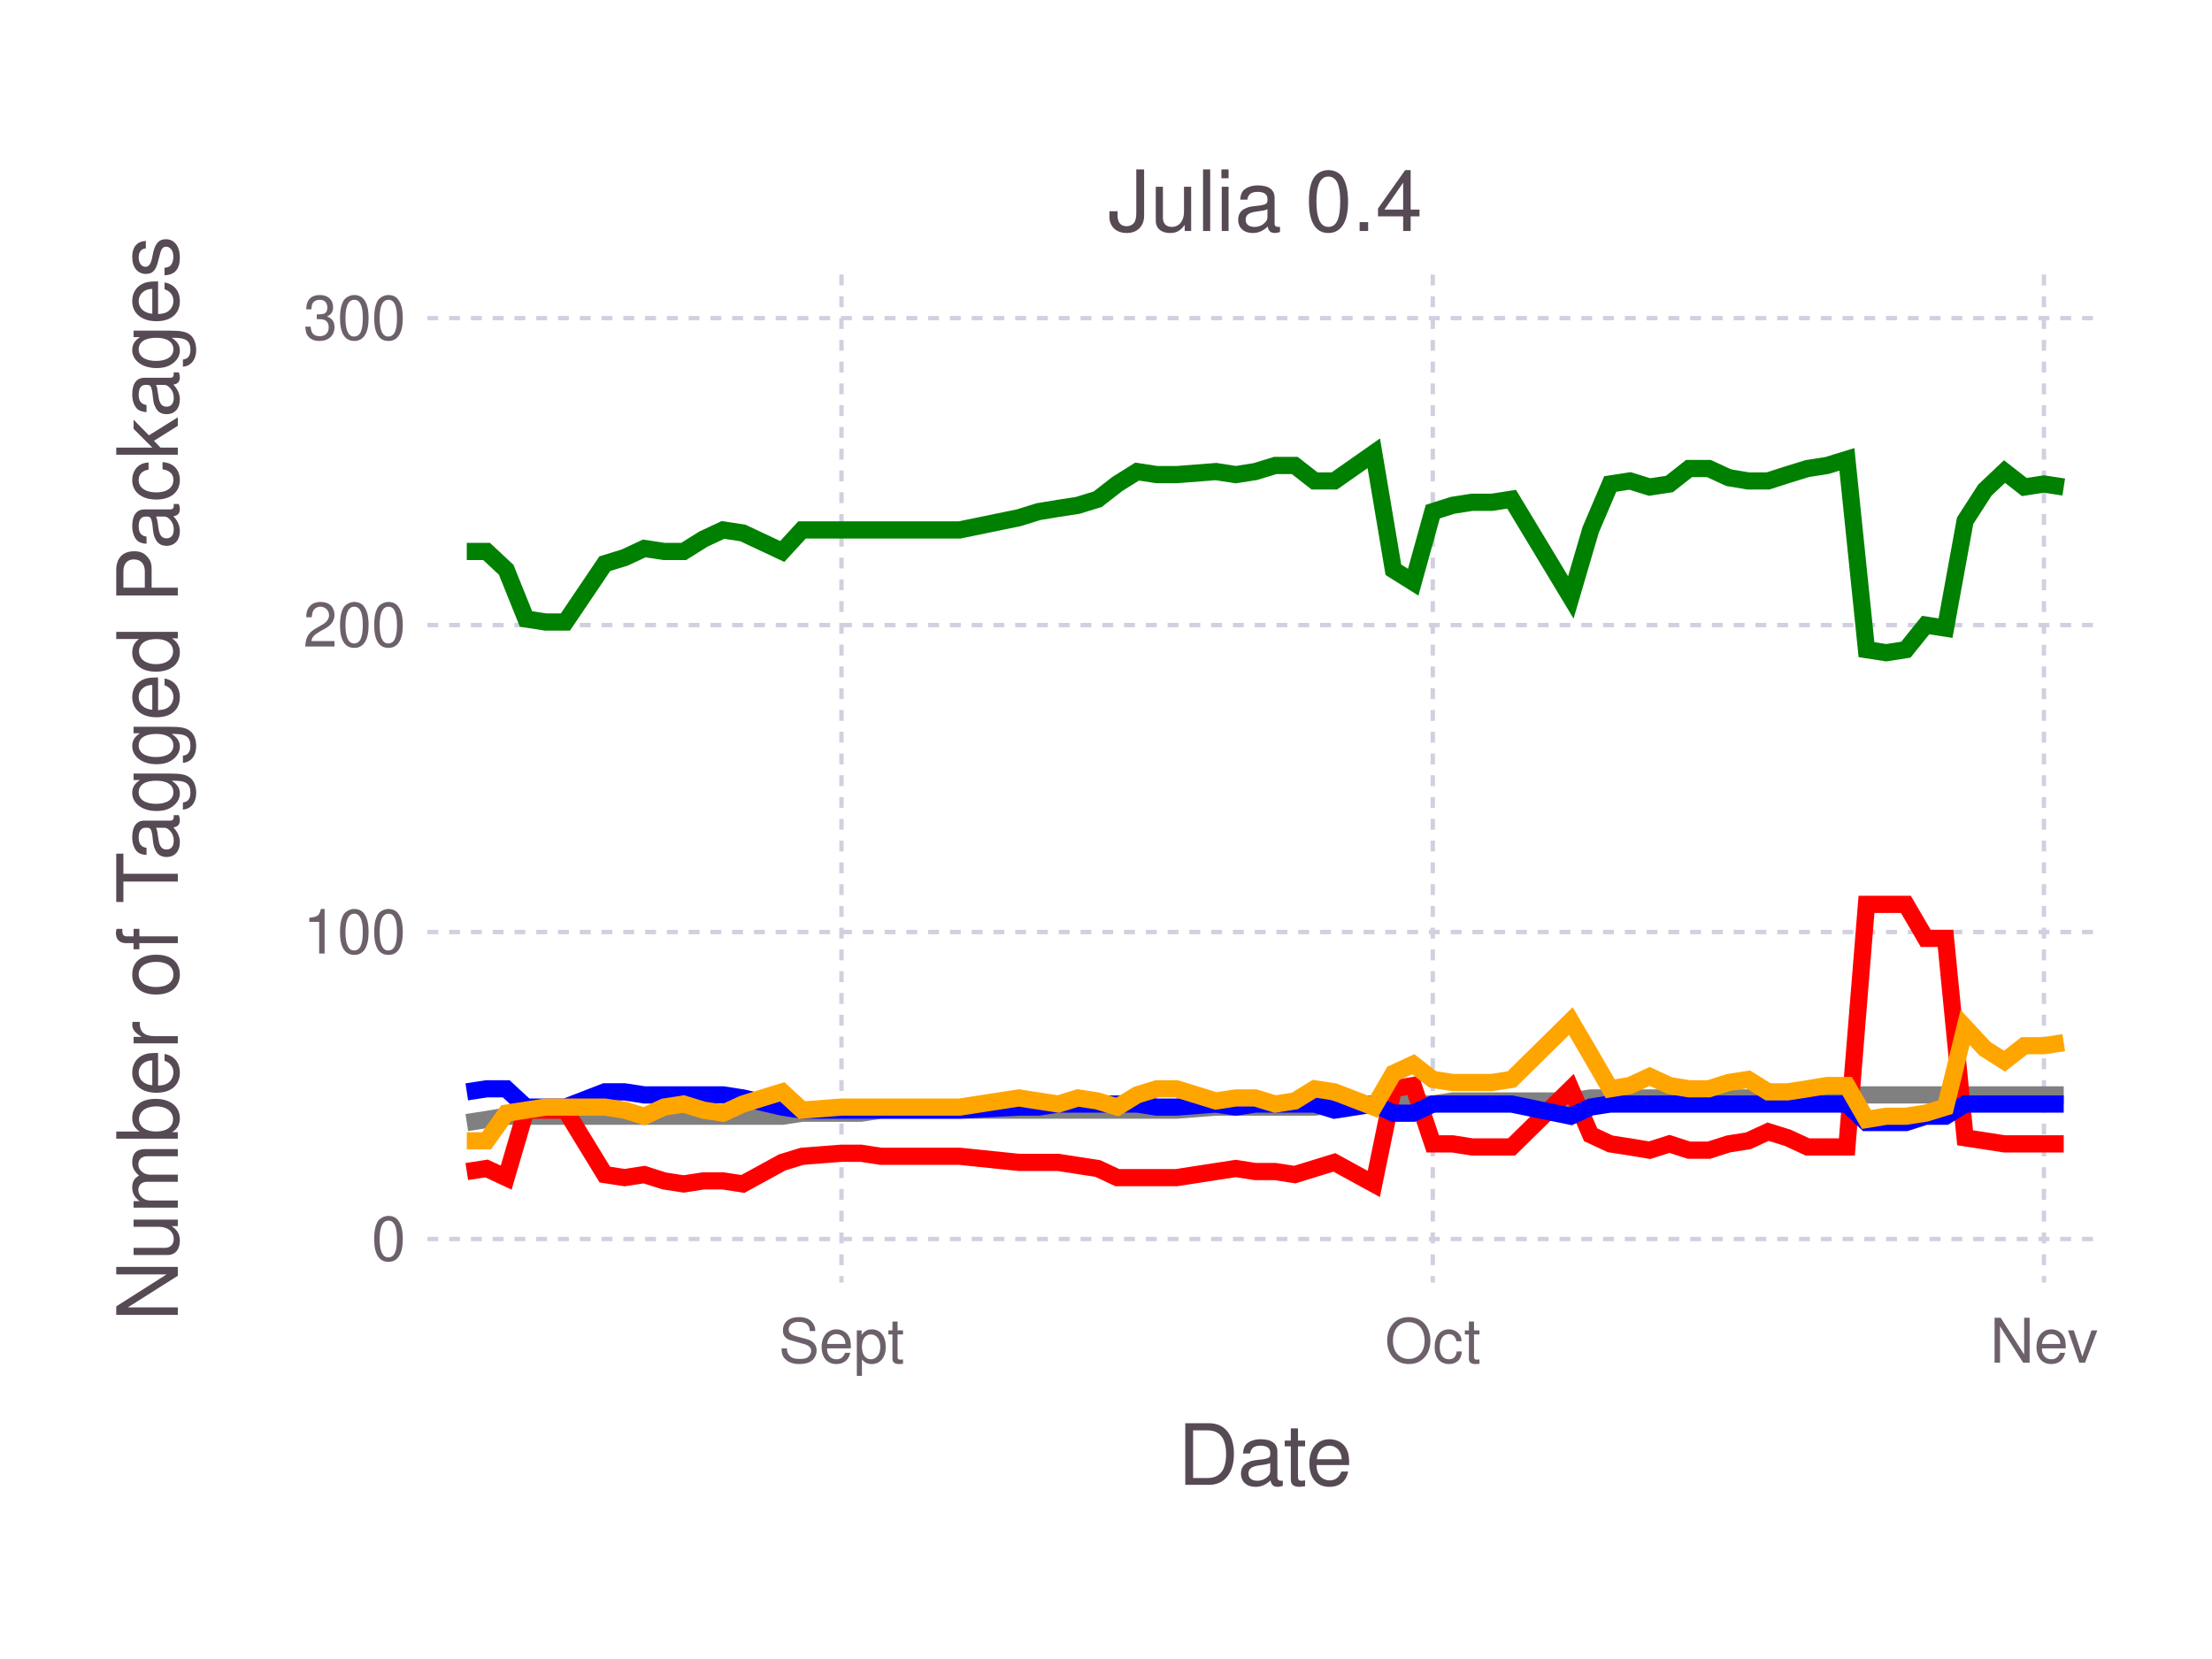
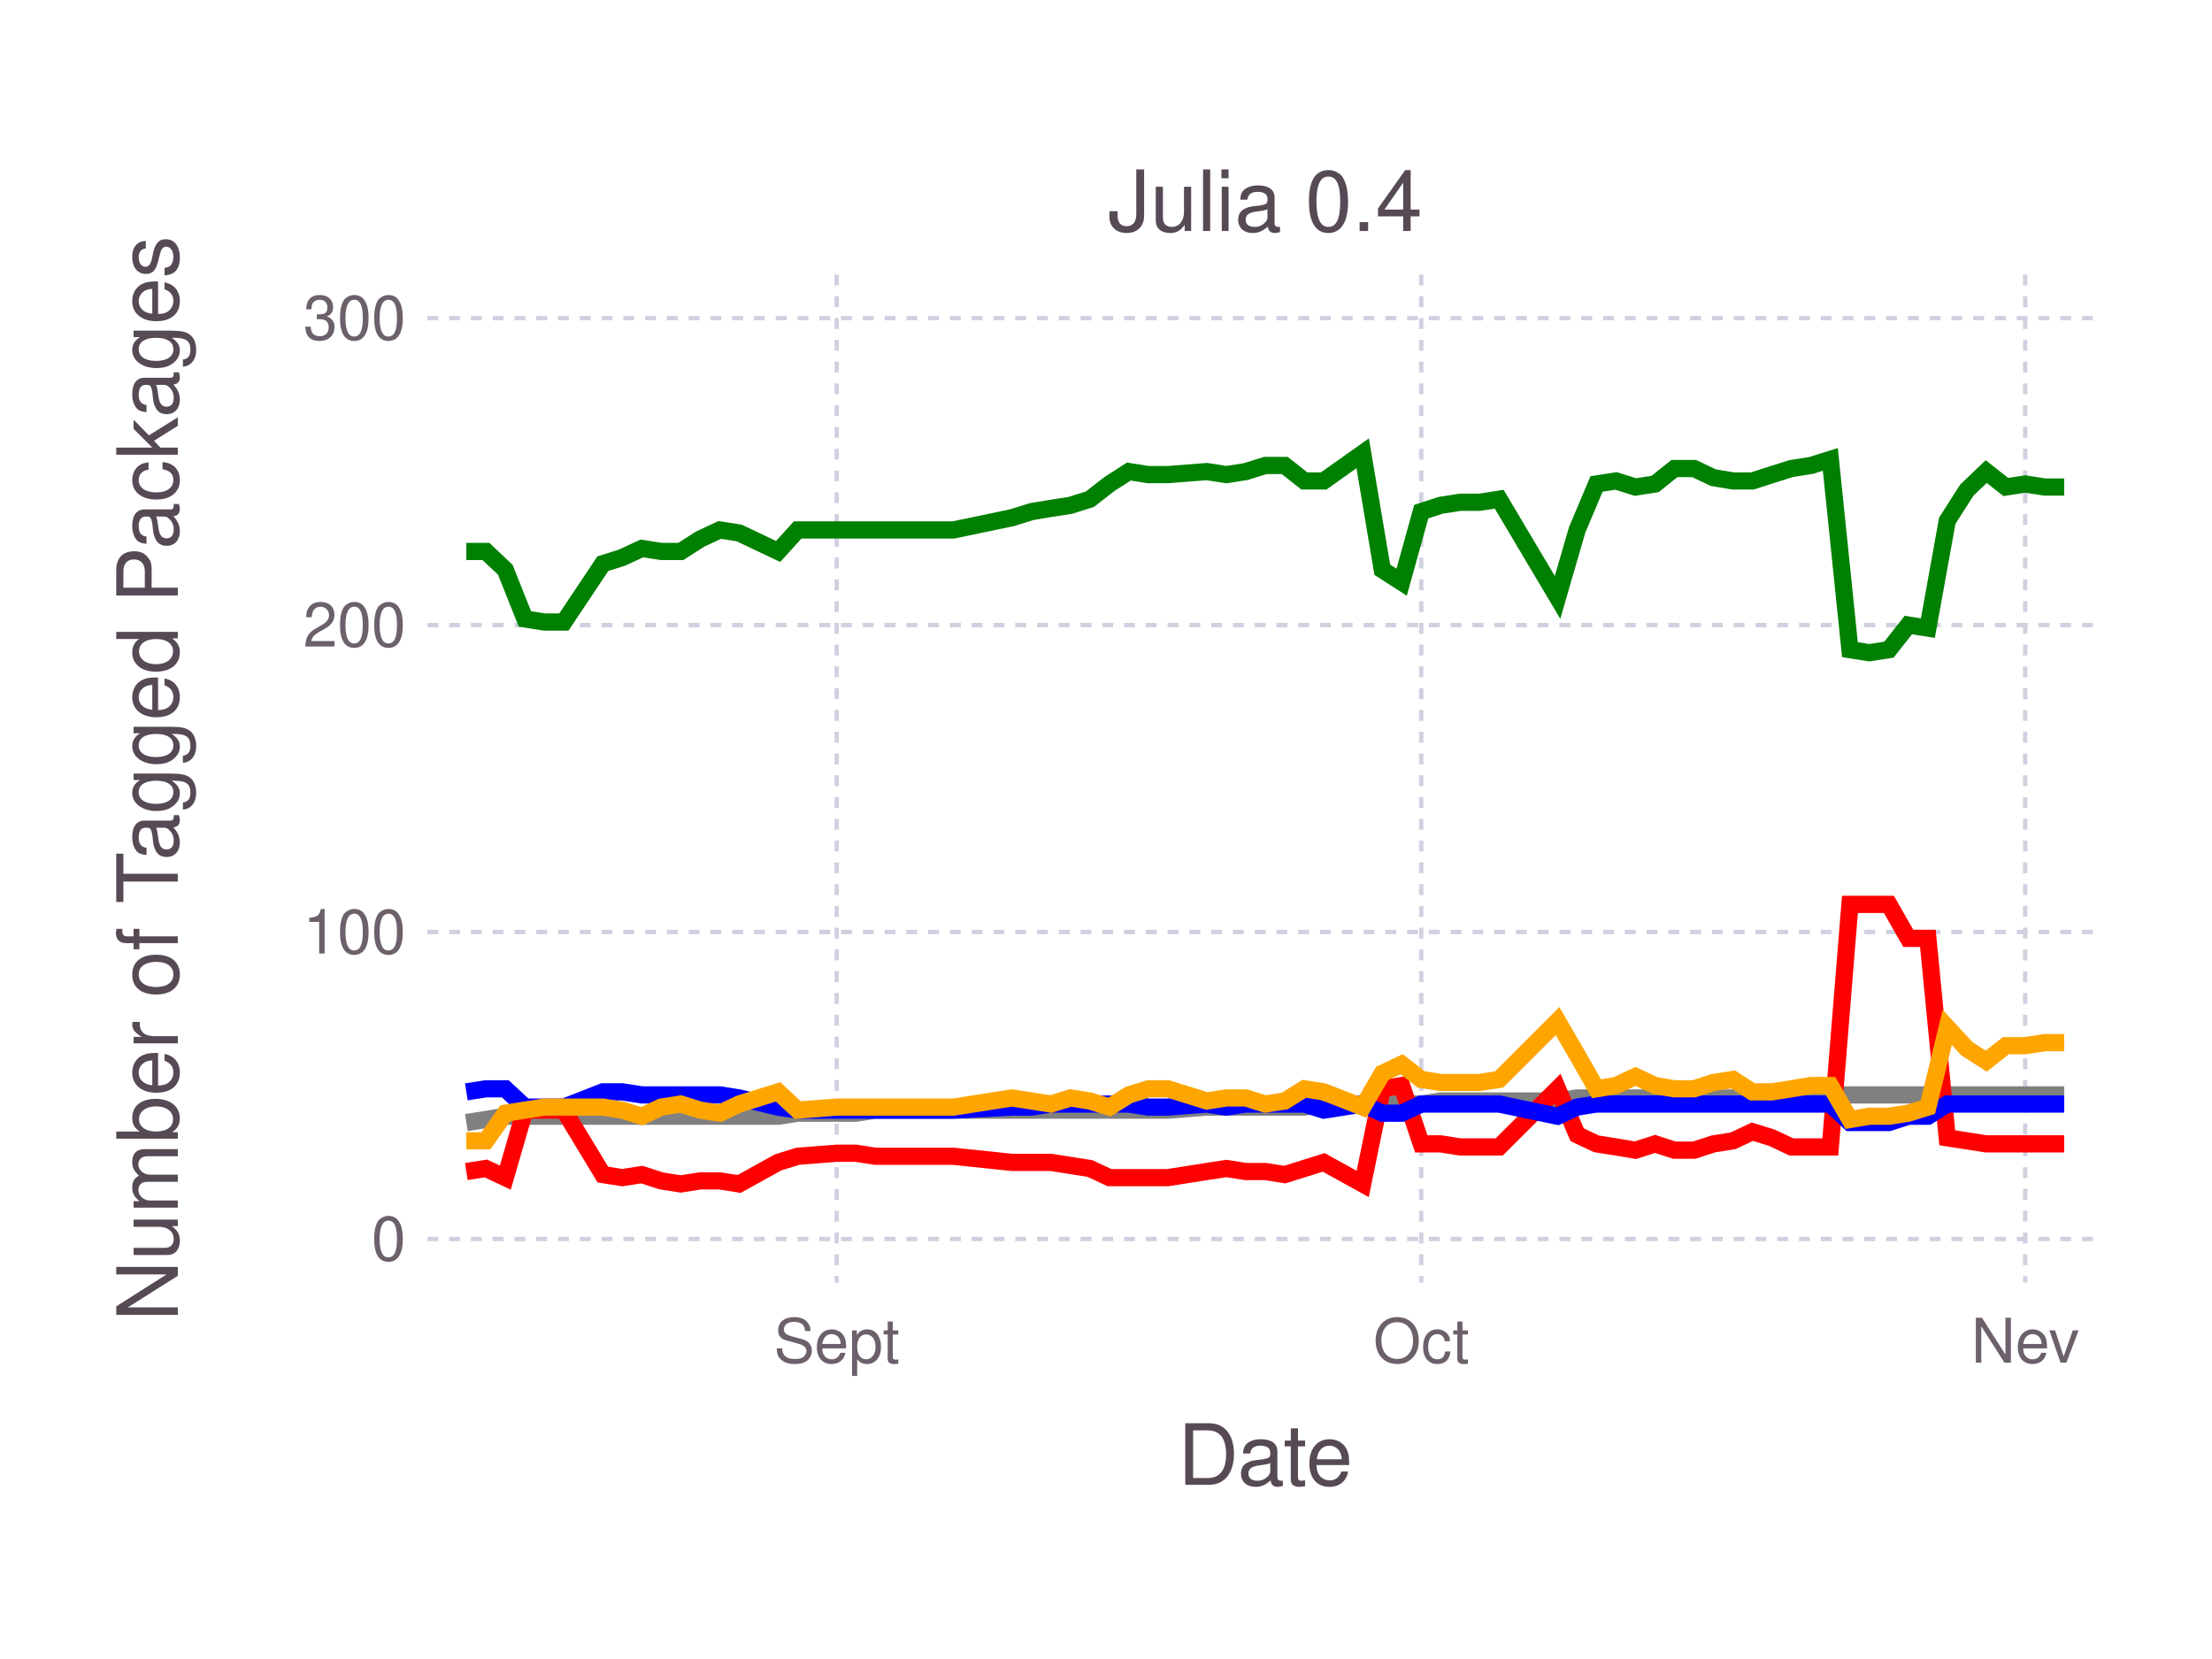
<svg xmlns="http://www.w3.org/2000/svg" version="1.2" width="101.6mm" height="76.2mm" viewBox="0 0 101.6 76.2" stroke="none" fill="#000000" stroke-width="0.3" font-size="3.88">
-   <g class="plotroot xscalable yscalable" id="fig-48936856ae854dc5966457f226a2db7d-element-1">
-     <g font-size="3.88" font-family="'PT Sans','Helvetica Neue','Helvetica',sans-serif" fill="#564A55" stroke="none" id="fig-48936856ae854dc5966457f226a2db7d-element-2">
+   <g class="plotroot xscalable yscalable" id="fig-95832548016d4c22b08053ebbf332da4-element-1">
+     <g font-size="3.88" font-family="'PT Sans','Helvetica Neue','Helvetica',sans-serif" fill="#564A55" stroke="none" id="fig-95832548016d4c22b08053ebbf332da4-element-2">
      <text x="58.12" y="68.2" text-anchor="middle">Date</text>
    </g>
-     <g class="guide xlabels" font-size="2.82" font-family="'PT Sans Caption','Helvetica Neue','Helvetica',sans-serif" fill="#6C606B" id="fig-48936856ae854dc5966457f226a2db7d-element-3">
-       <text x="38.65" y="62.59" text-anchor="middle">Sept</text>
-       <text x="65.81" y="62.59" text-anchor="middle">Oct</text>
-       <text x="93.88" y="62.59" text-anchor="middle">Nev</text>
+     <g class="guide xlabels" font-size="2.82" font-family="'PT Sans Caption','Helvetica Neue','Helvetica',sans-serif" fill="#6C606B" id="fig-95832548016d4c22b08053ebbf332da4-element-3">
+       <text x="38.43" y="62.59" text-anchor="middle">Sept</text>
+       <text x="65.28" y="62.59" text-anchor="middle">Oct</text>
+       <text x="93.02" y="62.59" text-anchor="middle">Nev</text>
    </g>
-     <g clip-path="url(#fig-48936856ae854dc5966457f226a2db7d-element-5)" id="fig-48936856ae854dc5966457f226a2db7d-element-4">
-       <g pointer-events="visible" opacity="1" fill="none" stroke="none" class="guide background" id="fig-48936856ae854dc5966457f226a2db7d-element-6">
+     <g clip-path="url(#fig-95832548016d4c22b08053ebbf332da4-element-5)" id="fig-95832548016d4c22b08053ebbf332da4-element-4">
+       <g pointer-events="visible" opacity="1" fill="none" stroke="none" class="guide background" id="fig-95832548016d4c22b08053ebbf332da4-element-6">
        <rect x="19.63" y="12.61" width="76.97" height="46.3" />
      </g>
-       <g class="guide ygridlines xfixed" stroke-dasharray="0.5,0.5" stroke-width="0.2" stroke="#D0D0E0" id="fig-48936856ae854dc5966457f226a2db7d-element-7">
+       <g class="guide ygridlines xfixed" stroke-dasharray="0.5,0.5" stroke-width="0.2" stroke="#D0D0E0" id="fig-95832548016d4c22b08053ebbf332da4-element-7">
        <path fill="none" d="M19.63,56.91 L 96.6 56.91" />
        <path fill="none" d="M19.63,42.81 L 96.6 42.81" />
        <path fill="none" d="M19.63,28.71 L 96.6 28.71" />
        <path fill="none" d="M19.63,14.61 L 96.6 14.61" />
      </g>
-       <g class="guide xgridlines yfixed" stroke-dasharray="0.5,0.5" stroke-width="0.2" stroke="#D0D0E0" id="fig-48936856ae854dc5966457f226a2db7d-element-8">
-         <path fill="none" d="M38.65,12.61 L 38.65 58.91" />
-         <path fill="none" d="M65.81,12.61 L 65.81 58.91" />
-         <path fill="none" d="M93.88,12.61 L 93.88 58.91" />
+       <g class="guide xgridlines yfixed" stroke-dasharray="0.5,0.5" stroke-width="0.2" stroke="#D0D0E0" id="fig-95832548016d4c22b08053ebbf332da4-element-8">
+         <path fill="none" d="M38.43,12.61 L 38.43 58.91" />
+         <path fill="none" d="M65.28,12.61 L 65.28 58.91" />
+         <path fill="none" d="M93.02,12.61 L 93.02 58.91" />
      </g>
-       <g class="plotpanel" id="fig-48936856ae854dc5966457f226a2db7d-element-9">
-         <g stroke-width="0.79" fill="none" class="geometry color_Package_was_untestable." stroke="#808080" id="fig-48936856ae854dc5966457f226a2db7d-element-10">
-           <path fill="none" d="M21.44,51.56 L 22.35 51.42 23.25 51.27 24.16 51.27 25.06 51.27 25.97 51.27 27.78 51.27 28.69 51.27 29.59 51.27 30.5 51.27 31.4 51.27 32.31 51.27 33.21 51.27 34.12 51.27 35.93 51.27 36.84 51.13 38.65 51.13 39.55 51.13 40.46 50.99 44.08 50.99 46.8 50.99 47.7 50.99 48.61 50.99 49.51 50.99 50.42 50.99 51.32 50.99 52.23 50.99 53.14 50.99 54.04 50.99 55.85 50.85 56.76 50.85 57.66 50.85 58.57 50.85 59.47 50.85 60.38 50.85 61.29 50.71 63.1 50.71 64 50.71 64.91 50.71 65.81 50.71 66.72 50.57 67.62 50.57 68.53 50.57 69.43 50.57 72.15 50.57 73.06 50.43 73.96 50.43 74.87 50.43 75.77 50.43 76.68 50.43 77.58 50.43 78.49 50.43 79.4 50.43 80.3 50.43 81.21 50.29 82.11 50.29 83.02 50.29 83.92 50.29 84.83 50.29 85.73 50.29 86.64 50.29 87.54 50.29 88.45 50.29 89.36 50.29 90.26 50.29 91.17 50.29 92.07 50.29 92.98 50.29 93.88 50.29 94.79 50.29" />
+       <g class="plotpanel" id="fig-95832548016d4c22b08053ebbf332da4-element-9">
+         <g stroke-width="0.79" fill="none" class="geometry color_Package_was_untestable." stroke="#808080" id="fig-95832548016d4c22b08053ebbf332da4-element-10">
+           <path fill="none" d="M21.42,51.56 L 22.32 51.42 23.21 51.27 24.11 51.27 25 51.27 25.9 51.27 27.69 51.27 28.58 51.27 29.48 51.27 30.37 51.27 31.27 51.27 32.16 51.27 33.06 51.27 33.95 51.27 35.74 51.27 36.64 51.13 38.43 51.13 39.32 51.13 40.22 50.99 43.8 50.99 46.48 50.99 47.38 50.99 48.27 50.99 49.17 50.99 50.06 50.99 50.96 50.99 51.85 50.99 52.75 50.99 53.64 50.99 55.43 50.85 56.33 50.85 57.22 50.85 58.12 50.85 59.01 50.85 59.91 50.85 60.8 50.71 62.59 50.71 63.49 50.71 64.38 50.71 65.28 50.71 66.17 50.57 67.07 50.57 67.96 50.57 68.86 50.57 71.54 50.57 72.44 50.43 73.33 50.43 74.23 50.43 75.12 50.43 76.02 50.43 76.91 50.43 77.81 50.43 78.7 50.43 79.6 50.43 80.49 50.29 81.39 50.29 82.28 50.29 83.18 50.29 84.07 50.29 84.97 50.29 85.86 50.29 86.76 50.29 87.65 50.29 88.55 50.29 89.44 50.29 90.34 50.29 91.23 50.29 92.13 50.29 93.02 50.29 93.92 50.29 94.81 50.29" />
        </g>
-         <g stroke-width="0.79" fill="none" class="geometry color_Package_doesn't_load." stroke="#FF0000" id="fig-48936856ae854dc5966457f226a2db7d-element-11">
-           <path fill="none" d="M21.44,53.81 L 22.35 53.67 23.25 54.09 24.16 50.99 25.06 50.99 25.97 50.99 27.78 53.95 28.69 54.09 29.59 53.95 30.5 54.24 31.4 54.38 32.31 54.24 33.21 54.24 34.12 54.38 35.93 53.39 36.84 53.11 38.65 52.97 39.55 52.97 40.46 53.11 44.08 53.11 46.8 53.39 47.7 53.39 48.61 53.39 49.51 53.53 50.42 53.67 51.32 54.09 52.23 54.09 53.14 54.09 54.04 54.09 55.85 53.81 56.76 53.67 57.66 53.81 58.57 53.81 59.47 53.95 60.38 53.67 61.29 53.39 63.1 54.38 64 50.01 64.91 49.86 65.81 52.54 66.72 52.54 67.62 52.68 68.53 52.68 69.43 52.68 72.15 50.01 73.06 52.12 73.96 52.54 74.87 52.68 75.77 52.83 76.68 52.54 77.58 52.83 78.49 52.83 79.4 52.54 80.3 52.4 81.21 51.98 82.11 52.26 83.02 52.68 83.92 52.68 84.83 52.68 85.73 41.54 86.64 41.54 87.54 41.54 88.45 43.1 89.36 43.1 90.26 52.26 91.17 52.4 92.07 52.54 92.98 52.54 93.88 52.54 94.79 52.54" />
+         <g stroke-width="0.79" fill="none" class="geometry color_Package_doesn't_load." stroke="#FF0000" id="fig-95832548016d4c22b08053ebbf332da4-element-11">
+           <path fill="none" d="M21.42,53.81 L 22.32 53.67 23.21 54.09 24.11 50.99 25 50.99 25.9 50.99 27.69 53.95 28.58 54.09 29.48 53.95 30.37 54.24 31.27 54.38 32.16 54.24 33.06 54.24 33.95 54.38 35.74 53.39 36.64 53.11 38.43 52.97 39.32 52.97 40.22 53.11 43.8 53.11 46.48 53.39 47.38 53.39 48.27 53.39 49.17 53.53 50.06 53.67 50.96 54.09 51.85 54.09 52.75 54.09 53.64 54.09 55.43 53.81 56.33 53.67 57.22 53.81 58.12 53.81 59.01 53.95 59.91 53.67 60.8 53.39 62.59 54.38 63.49 50.01 64.38 49.86 65.28 52.54 66.17 52.54 67.07 52.68 67.96 52.68 68.86 52.68 71.54 50.01 72.44 52.12 73.33 52.54 74.23 52.68 75.12 52.83 76.02 52.54 76.91 52.83 77.81 52.83 78.7 52.54 79.6 52.4 80.49 51.98 81.39 52.26 82.28 52.68 83.18 52.68 84.07 52.68 84.97 41.54 85.86 41.54 86.76 41.54 87.65 43.1 88.55 43.1 89.44 52.26 90.34 52.4 91.23 52.54 92.13 52.54 93.02 52.54 93.92 52.54 94.81 52.54" />
        </g>
-         <g stroke-width="0.79" fill="none" class="geometry color_No_tests,_but_package_loads." stroke="#0000FF" id="fig-48936856ae854dc5966457f226a2db7d-element-12">
-           <path fill="none" d="M21.44,50.15 L 22.35 50.01 23.25 50.01 24.16 50.85 25.06 50.85 25.97 50.85 27.78 50.15 28.69 50.15 29.59 50.29 30.5 50.29 31.4 50.29 32.31 50.29 33.21 50.29 34.12 50.43 35.93 50.85 36.84 50.99 38.65 50.99 39.55 50.99 40.46 50.99 44.08 50.99 46.8 50.85 47.7 50.85 48.61 50.71 49.51 50.71 50.42 50.71 51.32 50.71 52.23 50.71 53.14 50.85 54.04 50.85 55.85 50.71 56.76 50.85 57.66 50.71 58.57 50.71 59.47 50.71 60.38 50.71 61.29 50.99 63.1 50.71 64 51.13 64.91 51.13 65.81 50.71 66.72 50.71 67.62 50.71 68.53 50.71 69.43 50.71 72.15 51.27 73.06 50.85 73.96 50.71 74.87 50.71 75.77 50.71 76.68 50.71 77.58 50.71 78.49 50.71 79.4 50.71 80.3 50.71 81.21 50.71 82.11 50.71 83.02 50.71 83.92 50.71 84.83 50.71 85.73 51.56 86.64 51.56 87.54 51.56 88.45 51.27 89.36 51.27 90.26 50.71 91.17 50.71 92.07 50.71 92.98 50.71 93.88 50.71 94.79 50.71" />
+         <g stroke-width="0.79" fill="none" class="geometry color_No_tests,_but_package_loads." stroke="#0000FF" id="fig-95832548016d4c22b08053ebbf332da4-element-12">
+           <path fill="none" d="M21.42,50.15 L 22.32 50.01 23.21 50.01 24.11 50.85 25 50.85 25.9 50.85 27.69 50.15 28.58 50.15 29.48 50.29 30.37 50.29 31.27 50.29 32.16 50.29 33.06 50.29 33.95 50.43 35.74 50.85 36.64 50.99 38.43 50.99 39.32 50.99 40.22 50.99 43.8 50.99 46.48 50.85 47.38 50.85 48.27 50.71 49.17 50.71 50.06 50.71 50.96 50.71 51.85 50.71 52.75 50.85 53.64 50.85 55.43 50.71 56.33 50.85 57.22 50.71 58.12 50.71 59.01 50.71 59.91 50.71 60.8 50.99 62.59 50.71 63.49 51.13 64.38 51.13 65.28 50.71 66.17 50.71 67.07 50.71 67.96 50.71 68.86 50.71 71.54 51.27 72.44 50.85 73.33 50.71 74.23 50.71 75.12 50.71 76.02 50.71 76.91 50.71 77.81 50.71 78.7 50.71 79.6 50.71 80.49 50.71 81.39 50.71 82.28 50.71 83.18 50.71 84.07 50.71 84.97 51.56 85.86 51.56 86.76 51.56 87.65 51.27 88.55 51.27 89.44 50.71 90.34 50.71 91.23 50.71 92.13 50.71 93.02 50.71 93.92 50.71 94.81 50.71" />
        </g>
-         <g stroke-width="0.79" fill="none" class="geometry color_Tests_fail,_but_package_loads." stroke="#FFA500" id="fig-48936856ae854dc5966457f226a2db7d-element-13">
-           <path fill="none" d="M21.44,52.4 L 22.35 52.4 23.25 51.13 24.16 50.99 25.06 50.85 25.97 50.85 27.78 50.85 28.69 50.99 29.59 51.27 30.5 50.85 31.4 50.71 32.31 50.99 33.21 51.13 34.12 50.71 35.93 50.15 36.84 50.99 38.65 50.85 39.55 50.85 40.46 50.85 44.08 50.85 46.8 50.43 47.7 50.57 48.61 50.71 49.51 50.43 50.42 50.57 51.32 50.85 52.23 50.29 53.14 50.01 54.04 50.01 55.85 50.57 56.76 50.43 57.66 50.43 58.57 50.71 59.47 50.57 60.38 50.01 61.29 50.15 63.1 50.85 64 49.3 64.91 48.88 65.81 49.58 66.72 49.72 67.62 49.72 68.53 49.72 69.43 49.58 72.15 46.9 73.06 48.45 73.96 50.01 74.87 49.86 75.77 49.44 76.68 49.86 77.58 50.01 78.49 50.01 79.4 49.72 80.3 49.58 81.21 50.15 82.11 50.15 83.02 50.01 83.92 49.86 84.83 49.86 85.73 51.42 86.64 51.27 87.54 51.27 88.45 51.13 89.36 50.85 90.26 47.19 91.17 48.17 92.07 48.74 92.98 48.03 93.88 48.03 94.79 47.89" />
+         <g stroke-width="0.79" fill="none" class="geometry color_Tests_fail,_but_package_loads." stroke="#FFA500" id="fig-95832548016d4c22b08053ebbf332da4-element-13">
+           <path fill="none" d="M21.42,52.4 L 22.32 52.4 23.21 51.13 24.11 50.99 25 50.85 25.9 50.85 27.69 50.85 28.58 50.99 29.48 51.27 30.37 50.85 31.27 50.71 32.16 50.99 33.06 51.13 33.95 50.71 35.74 50.15 36.64 50.99 38.43 50.85 39.32 50.85 40.22 50.85 43.8 50.85 46.48 50.43 47.38 50.57 48.27 50.71 49.17 50.43 50.06 50.57 50.96 50.85 51.85 50.29 52.75 50.01 53.64 50.01 55.43 50.57 56.33 50.43 57.22 50.43 58.12 50.71 59.01 50.57 59.91 50.01 60.8 50.15 62.59 50.85 63.49 49.3 64.38 48.88 65.28 49.58 66.17 49.72 67.07 49.72 67.96 49.72 68.86 49.58 71.54 46.9 72.44 48.45 73.33 50.01 74.23 49.86 75.12 49.44 76.02 49.86 76.91 50.01 77.81 50.01 78.7 49.72 79.6 49.58 80.49 50.15 81.39 50.15 82.28 50.01 83.18 49.86 84.07 49.86 84.97 51.42 85.86 51.27 86.76 51.27 87.65 51.13 88.55 50.85 89.44 47.19 90.34 48.17 91.23 48.74 92.13 48.03 93.02 48.03 93.92 47.89 94.81 47.89" />
        </g>
-         <g stroke-width="0.79" fill="none" class="geometry color_Tests_pass." stroke="#008000" id="fig-48936856ae854dc5966457f226a2db7d-element-14">
-           <path fill="none" d="M21.44,25.33 L 22.35 25.33 23.25 26.17 24.16 28.43 25.06 28.57 25.97 28.57 27.78 25.89 28.69 25.61 29.59 25.19 30.5 25.33 31.4 25.33 32.31 24.76 33.21 24.34 34.12 24.48 35.93 25.33 36.84 24.34 38.65 24.34 39.55 24.34 40.46 24.34 44.08 24.34 46.8 23.78 47.7 23.5 48.61 23.35 49.51 23.21 50.42 22.93 51.32 22.23 52.23 21.66 53.14 21.8 54.04 21.8 55.85 21.66 56.76 21.8 57.66 21.66 58.57 21.38 59.47 21.38 60.38 22.09 61.29 22.09 63.1 20.82 64 26.17 64.91 26.74 65.81 23.5 66.72 23.21 67.62 23.07 68.53 23.07 69.43 22.93 72.15 27.44 73.06 24.34 73.96 22.23 74.87 22.09 75.77 22.37 76.68 22.23 77.58 21.52 78.49 21.52 79.4 21.94 80.3 22.09 81.21 22.09 82.11 21.8 83.02 21.52 83.92 21.38 84.83 21.1 85.73 29.84 86.64 29.98 87.54 29.84 88.45 28.71 89.36 28.85 90.26 23.92 91.17 22.51 92.07 21.66 92.98 22.37 93.88 22.23 94.79 22.37" />
+         <g stroke-width="0.79" fill="none" class="geometry color_Tests_pass." stroke="#008000" id="fig-95832548016d4c22b08053ebbf332da4-element-14">
+           <path fill="none" d="M21.42,25.33 L 22.32 25.33 23.21 26.17 24.11 28.43 25 28.57 25.9 28.57 27.69 25.89 28.58 25.61 29.48 25.19 30.37 25.33 31.27 25.33 32.16 24.76 33.06 24.34 33.95 24.48 35.74 25.33 36.64 24.34 38.43 24.34 39.32 24.34 40.22 24.34 43.8 24.34 46.48 23.78 47.38 23.5 48.27 23.35 49.17 23.21 50.06 22.93 50.96 22.23 51.85 21.66 52.75 21.8 53.64 21.8 55.43 21.66 56.33 21.8 57.22 21.66 58.12 21.38 59.01 21.38 59.91 22.09 60.8 22.09 62.59 20.82 63.49 26.17 64.38 26.74 65.28 23.5 66.17 23.21 67.07 23.07 67.96 23.07 68.86 22.93 71.54 27.44 72.44 24.34 73.33 22.23 74.23 22.09 75.12 22.37 76.02 22.23 76.91 21.52 77.81 21.52 78.7 21.94 79.6 22.09 80.49 22.09 81.39 21.8 82.28 21.52 83.18 21.38 84.07 21.1 84.97 29.84 85.86 29.98 86.76 29.84 87.65 28.71 88.55 28.85 89.44 23.92 90.34 22.51 91.23 21.66 92.13 22.37 93.02 22.23 93.92 22.37 94.81 22.37" />
        </g>
      </g>
    </g>
-     <g class="guide ylabels" font-size="2.82" font-family="'PT Sans Caption','Helvetica Neue','Helvetica',sans-serif" fill="#6C606B" id="fig-48936856ae854dc5966457f226a2db7d-element-15">
+     <g class="guide ylabels" font-size="2.82" font-family="'PT Sans Caption','Helvetica Neue','Helvetica',sans-serif" fill="#6C606B" id="fig-95832548016d4c22b08053ebbf332da4-element-15">
      <text x="18.63" y="56.91" text-anchor="end" dy="0.35em">0</text>
      <text x="18.63" y="42.81" text-anchor="end" dy="0.35em">100</text>
      <text x="18.63" y="28.71" text-anchor="end" dy="0.35em">200</text>
      <text x="18.63" y="14.61" text-anchor="end" dy="0.35em">300</text>
    </g>
-     <g font-size="3.88" font-family="'PT Sans','Helvetica Neue','Helvetica',sans-serif" fill="#564A55" stroke="none" id="fig-48936856ae854dc5966457f226a2db7d-element-16">
+     <g font-size="3.88" font-family="'PT Sans','Helvetica Neue','Helvetica',sans-serif" fill="#564A55" stroke="none" id="fig-95832548016d4c22b08053ebbf332da4-element-16">
      <text x="8.81" y="33.76" text-anchor="middle" dy="0.35em" transform="rotate(-90, 8.81, 35.76)">Number of Tagged Packages</text>
    </g>
-     <g font-size="3.88" font-family="'PT Sans','Helvetica Neue','Helvetica',sans-serif" fill="#564A55" stroke="none" id="fig-48936856ae854dc5966457f226a2db7d-element-17">
+     <g font-size="3.88" font-family="'PT Sans','Helvetica Neue','Helvetica',sans-serif" fill="#564A55" stroke="none" id="fig-95832548016d4c22b08053ebbf332da4-element-17">
      <text x="58.12" y="10.61" text-anchor="middle">Julia 0.4</text>
    </g>
  </g>
  <defs>
-     <clipPath id="fig-48936856ae854dc5966457f226a2db7d-element-5">
+     <clipPath id="fig-95832548016d4c22b08053ebbf332da4-element-5">
      <path d="M19.63,12.61 L 96.6 12.61 96.6 58.91 19.63 58.91" />
    </clipPath>
  </defs>
</svg>
